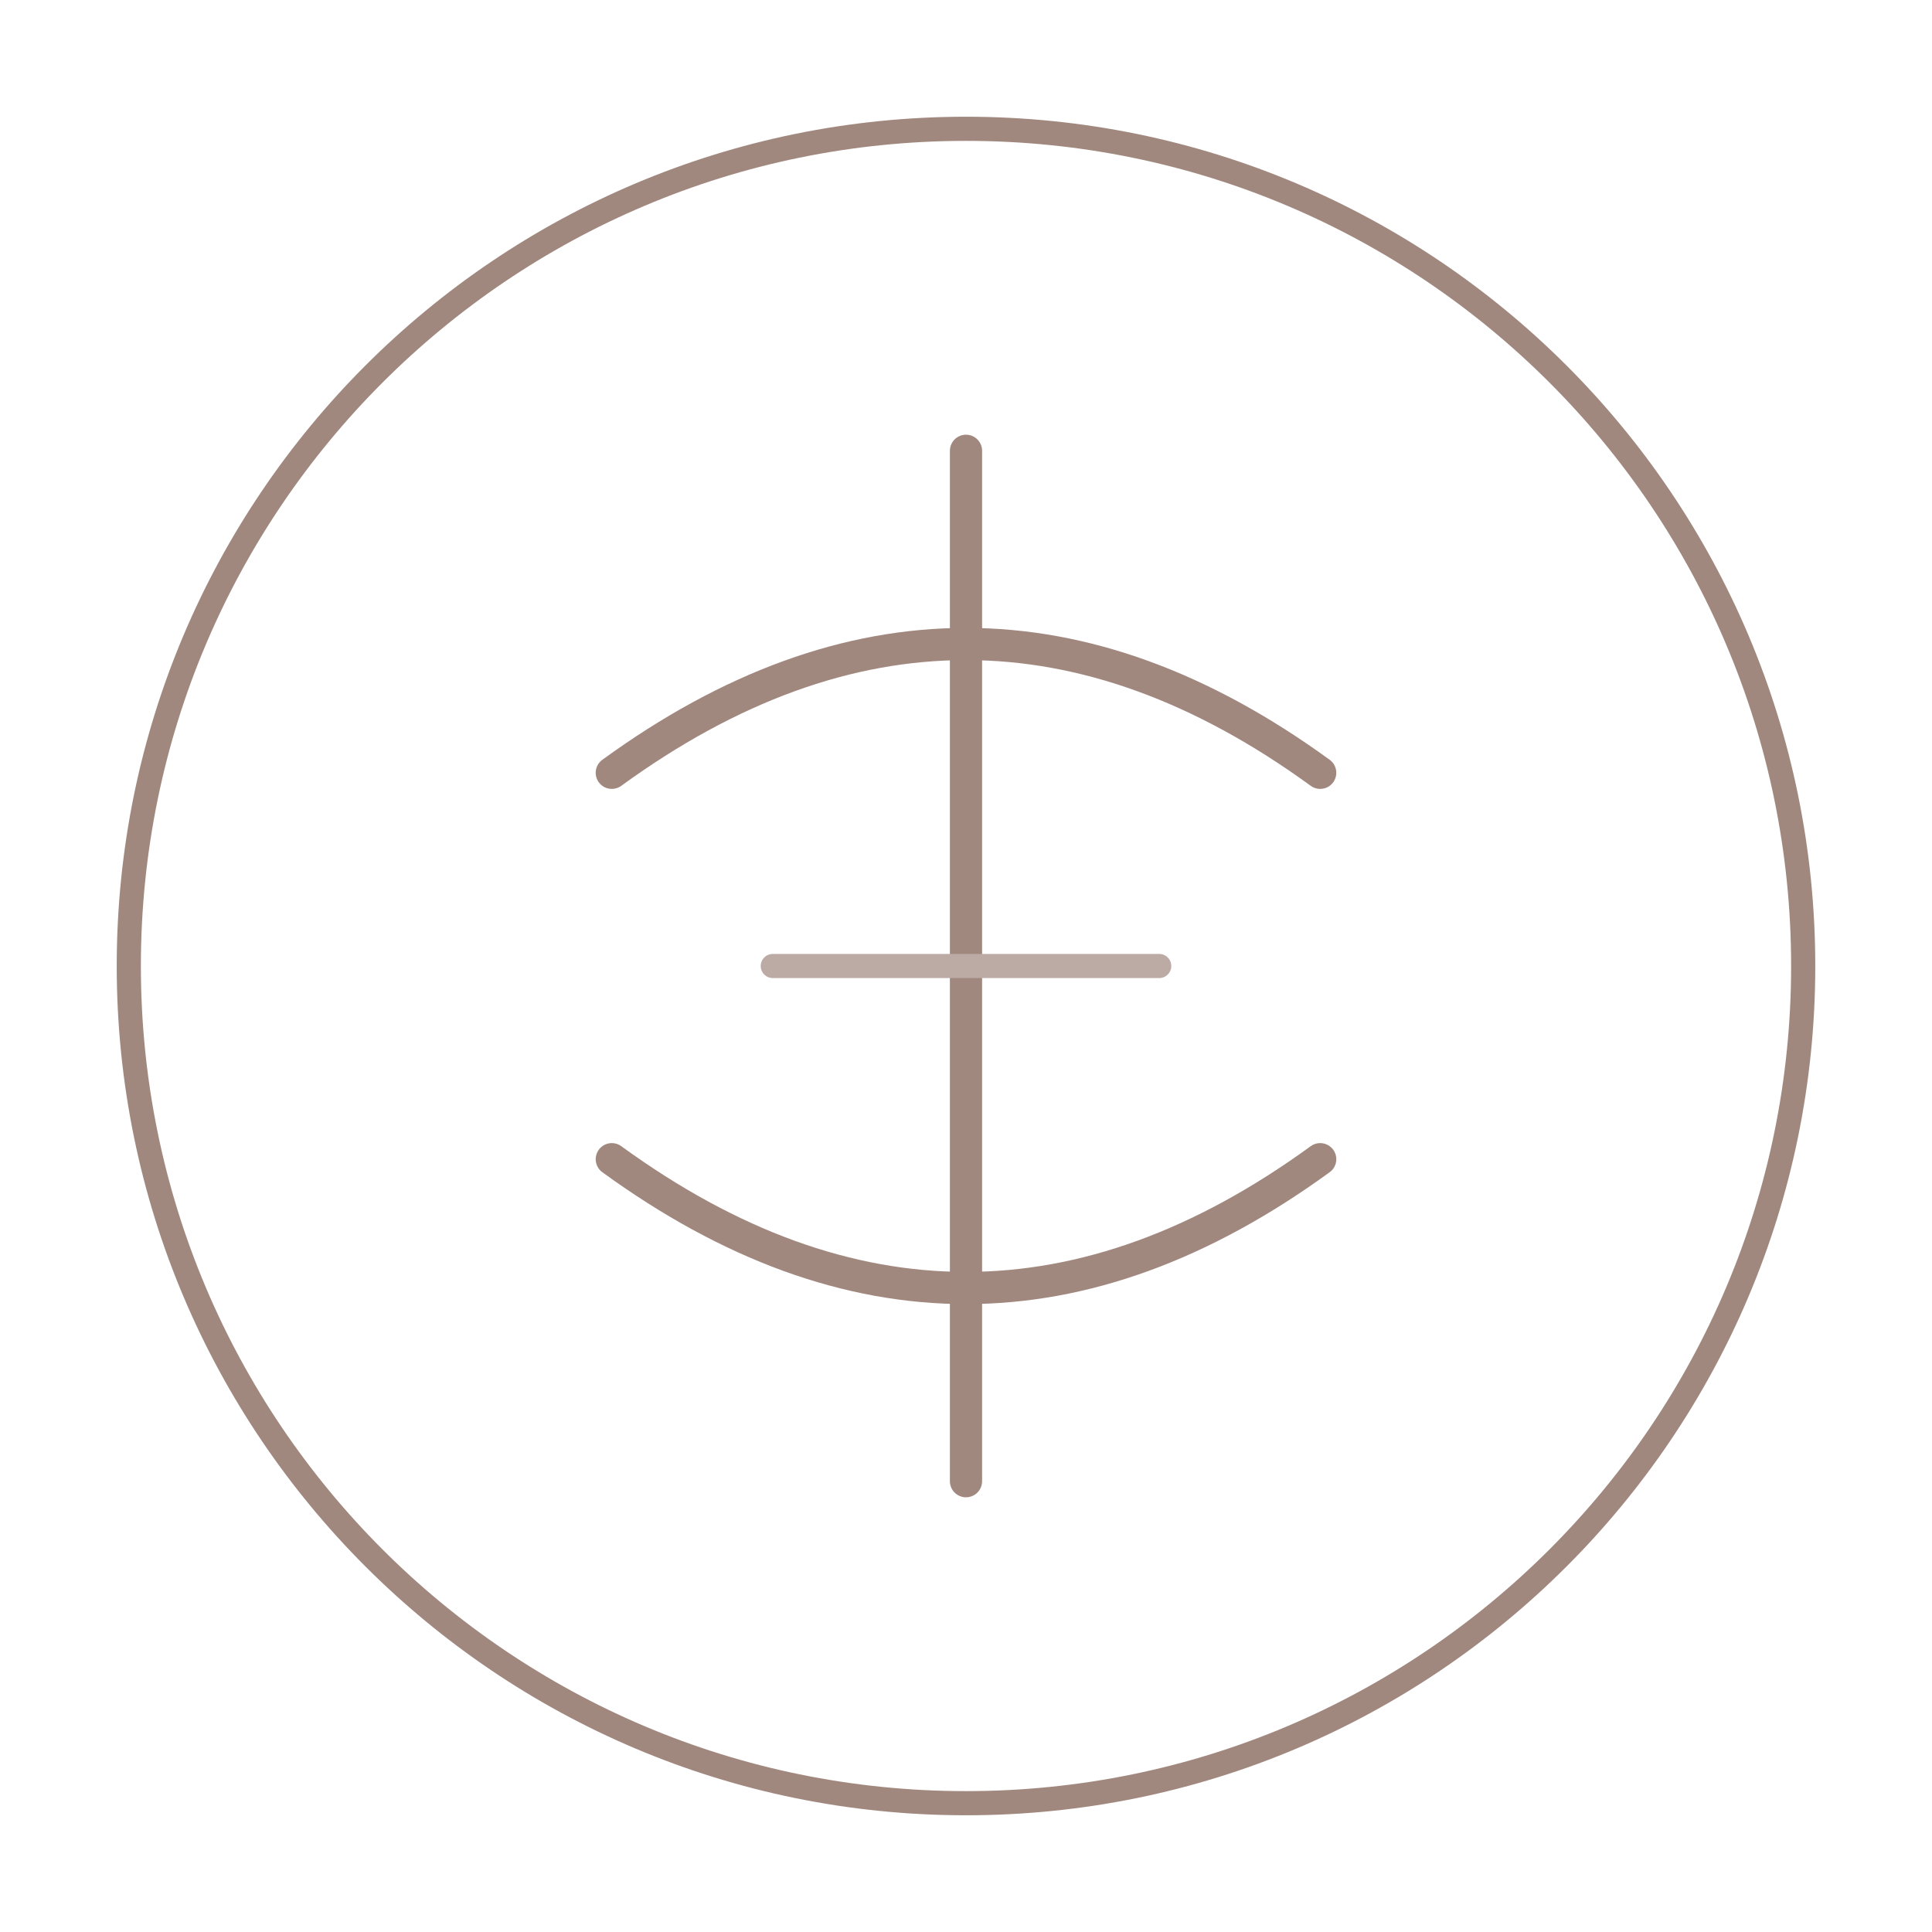
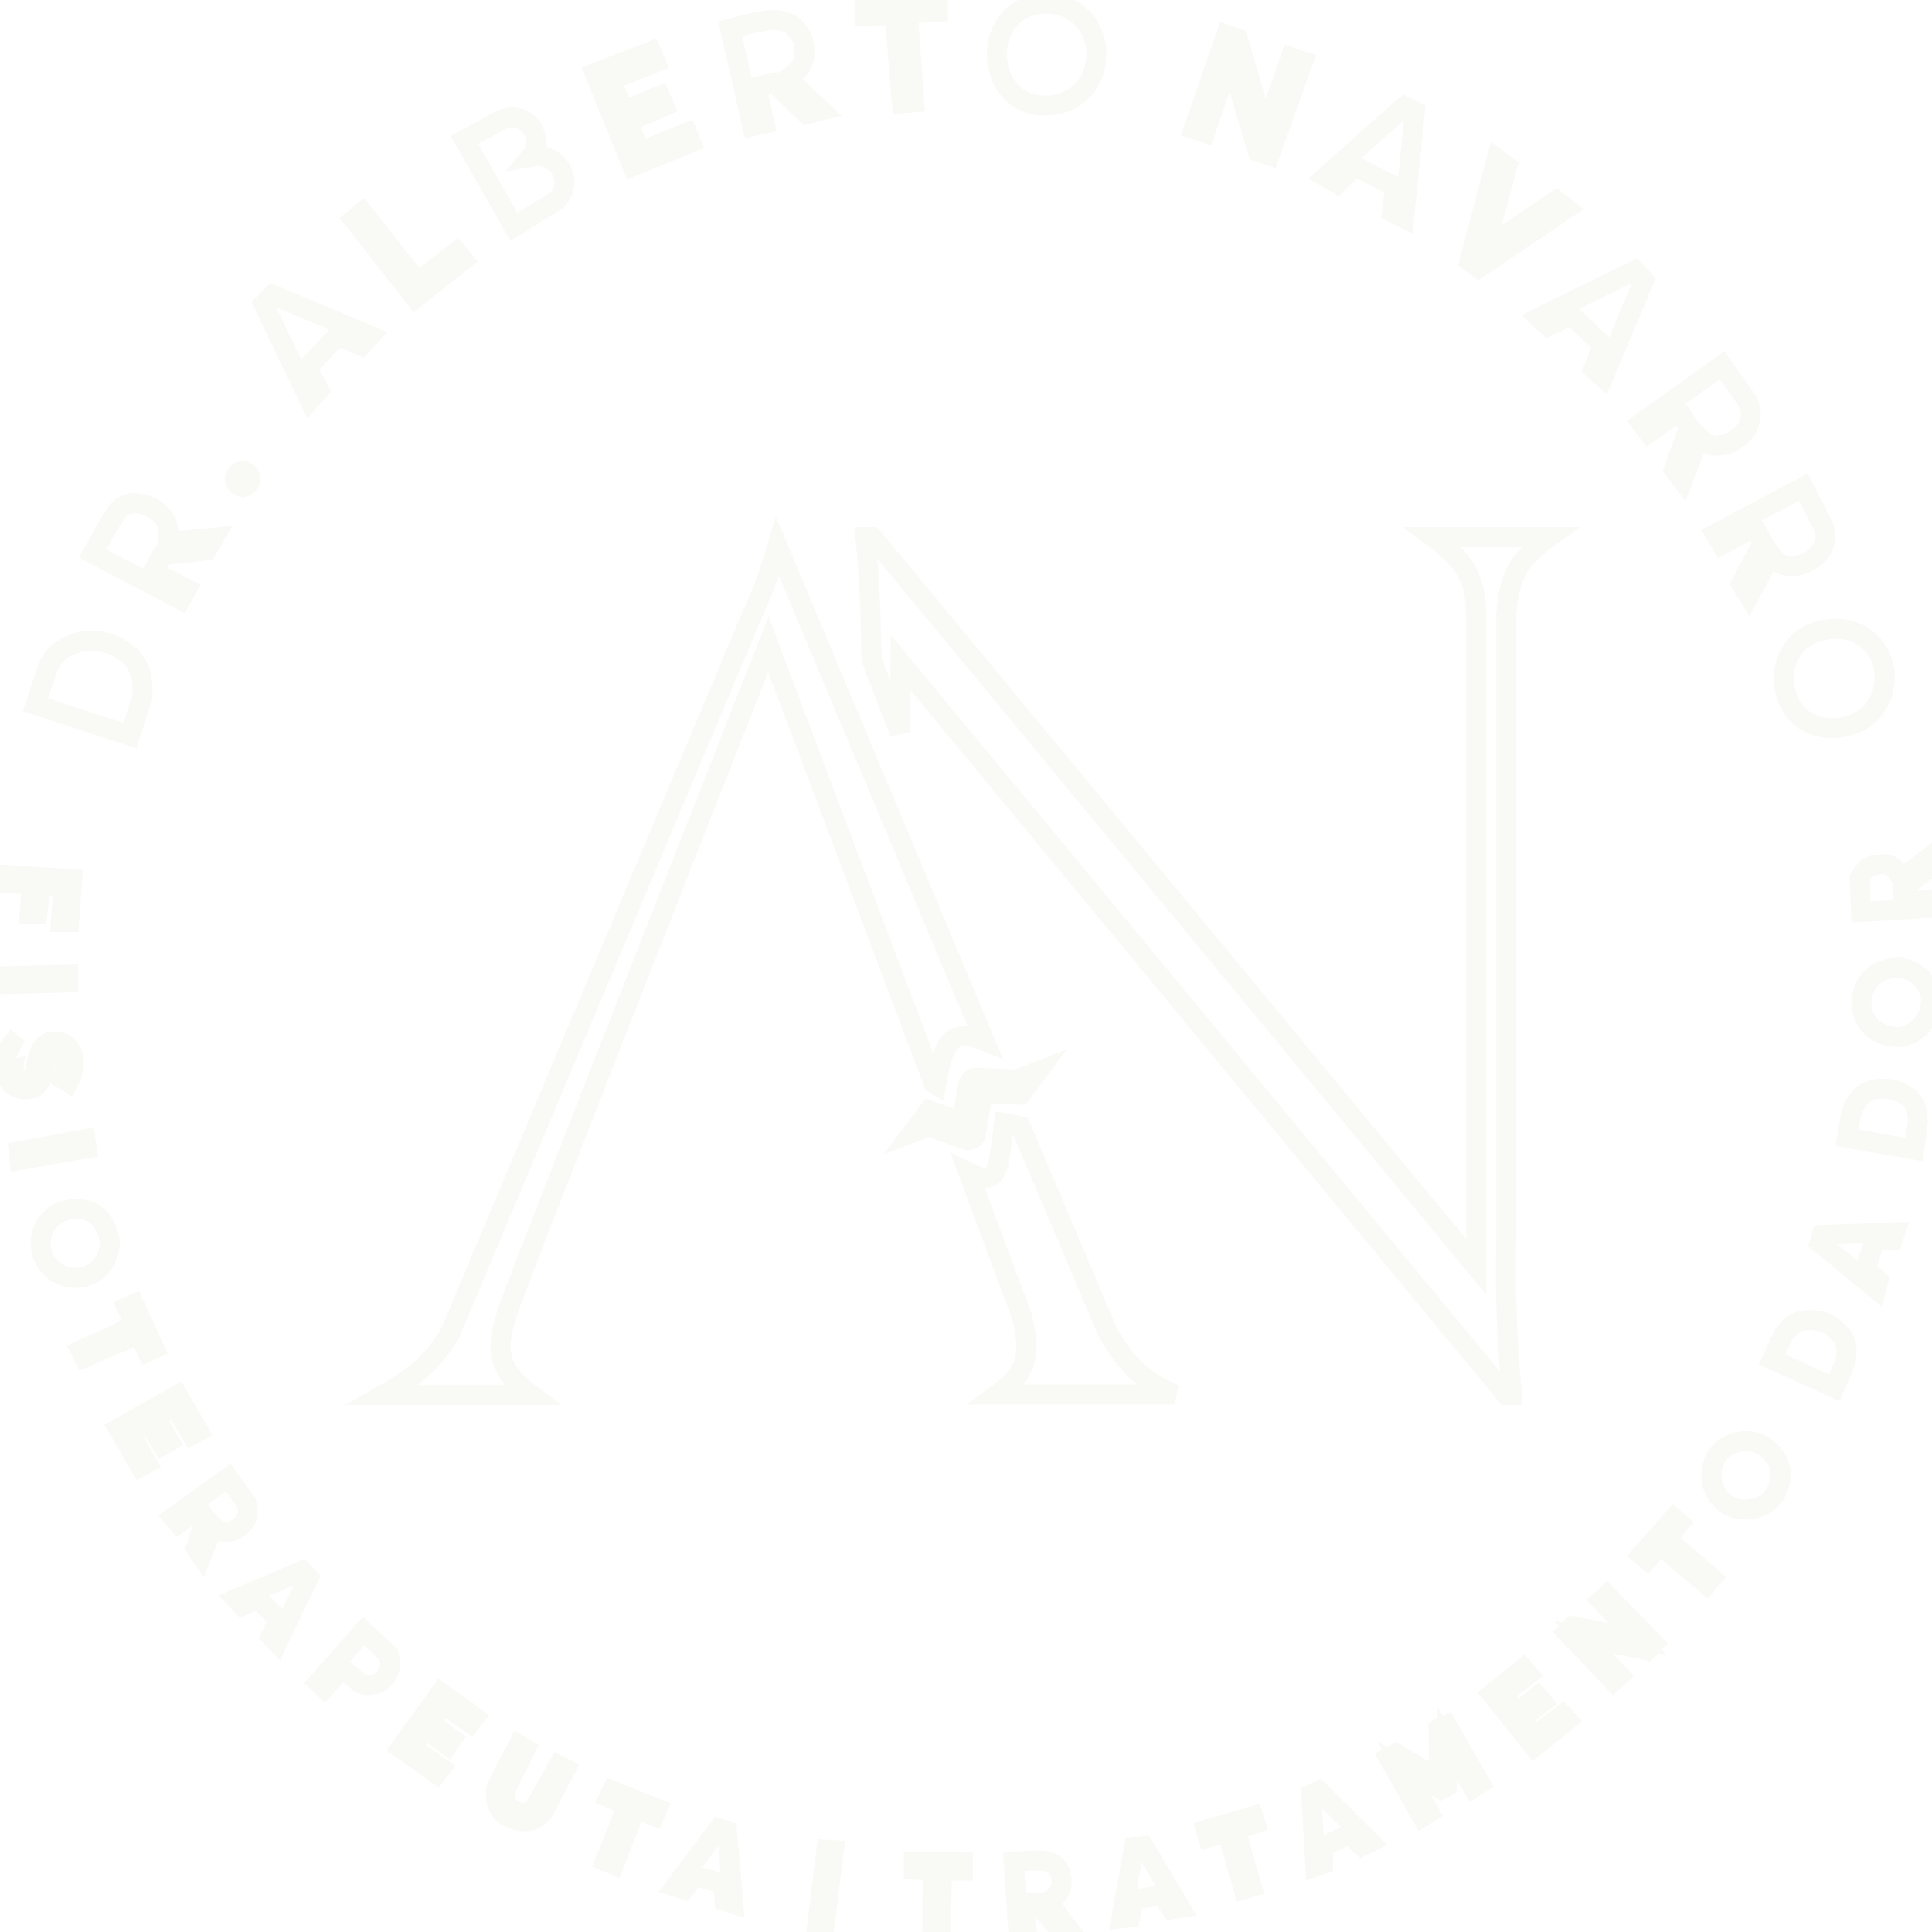
- <svg xmlns="http://www.w3.org/2000/svg" viewBox="0 0 120 120" fill="none" aria-hidden="true">
-   <circle class="logo-stroke" cx="60" cy="60" r="52" stroke="#A1887F" stroke-width="1.5" fill="none" />
-   <path class="logo-stroke" d="M60 28 L60 92 M38 48 Q60 32 82 48 M38 72 Q60 88 82 72" stroke="#A1887F" stroke-width="2" stroke-linecap="round" fill="none" />
-   <path class="logo-stroke" d="M48 60 L72 60" stroke="#BCAAA4" stroke-width="1.5" stroke-linecap="round" fill="none" />
+ <svg xmlns="http://www.w3.org/2000/svg" width="2126" height="2126" viewBox="0 0 2126 2126" fill="none">
+   <path d="M421.5 1535.03H584.5C547.443 1507.51 544.5 1485.03 559 1442.03C573.5 1399.03 845.5 709.029 845.5 709.029L1027.5 1192.03L1030 1193.53C1038.1 1143.26 1049.41 1131.61 1083.5 1145.53L855.5 601.029C846.202 632.688 839.876 650.132 826 680.529L597 1225.03L495 1468.03C475.185 1499.38 458.818 1513.89 421.5 1535.03Z" stroke="#F9F9F6" stroke-width="22" />
+   <path d="M1022.5 1222.03L1004 1246.53L1022.5 1239.53C1035.83 1244.36 1062.68 1254.18 1063.5 1254.53C1066.43 1255.77 1072.78 1252.27 1073.5 1249.53L1081.5 1202.53L1123 1204.53L1142 1179.03L1119 1188.03L1073.5 1186.03C1069.87 1186.68 1068.1 1187.68 1066 1192.03L1058 1234.53L1022.5 1222.03Z" stroke="#F9F9F6" stroke-width="22" />
+   <path d="M1099 1280.03C1092.89 1299.05 1084.79 1299.59 1065.5 1290.03L1124.5 1448.53C1134.88 1491.23 1130.16 1510.58 1097.5 1534.53H1292.5C1255.93 1518.03 1239.94 1502.51 1218.5 1465.03L1123 1239.53L1105 1236.03L1099 1280.03Z" stroke="#F9F9F6" stroke-width="22" />
+   <path d="M959 725.529C958.264 673.033 957.105 643.589 952.5 591.029H960L1624.5 1394.03V677.529C1623.78 636.721 1613.08 617.985 1577 591.029H1704.5C1669.38 616.579 1660.23 636.077 1657.5 677.529V1360.53C1656.17 1428.66 1657.99 1466.87 1663.5 1535.03H1657.5L991 729.029L990 806.029L959 725.529Z" stroke="#F9F9F6" stroke-width="22" />
+   <path d="M39 775.529L143 809.529L156.5 767.529C157.847 746.133 155.248 735.876 143 721.529C124.393 707.142 112.557 703.458 88.5 706.029C67.966 712.625 60.502 718.839 53 733.529L39 775.529Z" stroke="#F9F9F6" stroke-width="22" />
+   <path d="M205.5 648.029L199 660.029L102 609.029C112.714 589.487 118.716 578.355 129.5 562.029C136.72 555.053 141.619 553.236 152 554.029C163.402 555.579 169.027 558.619 178 567.029C185.243 574.649 185.548 582.036 184.5 596.529L235.5 591.529L227.5 605.529L178 611.029L168.5 629.029L205.5 648.029Z" stroke="#F9F9F6" stroke-width="22" />
+   <path d="M258.5 527.029C259.13 532.301 261.073 534.274 267.5 536.029C272.479 534.374 274.388 532.563 275.5 527.029C275.111 521.941 273.244 519.991 267 518.029C261.635 519.631 259.395 521.248 258.5 527.029Z" stroke="#F9F9F6" stroke-width="22" />
+   <path d="M351 429.529L341 440.529L290 334.529L300 324.529L407.5 369.529L397.5 380.529L371 369.529L338 405.029L351 429.529Z" stroke="#F9F9F6" stroke-width="22" />
+   <path d="M510 286.029L502.5 277.029L459.5 310.029L399 233.529L389 241.529L457 328.029L510 286.029Z" stroke="#F9F9F6" stroke-width="22" />
+   <path d="M511 154.029L565.5 249.529L612.5 220.529C620.144 211.506 621.898 205.903 620.5 195.029C617.412 183.994 613.857 179.929 605.5 175.029C598.052 171.287 593.313 170.834 584 172.529C589.645 165.682 591.065 161.166 589.5 151.529C587.49 142.966 585.134 139.178 579 134.029C570.048 128.36 564.062 128.034 552 131.529L511 154.029Z" stroke="#F9F9F6" stroke-width="22" />
+   <path d="M760.5 157.029L696 183.029L654.5 80.529L716.5 56.529L721.5 68.529L672 88.029L686 121.529L726 105.529L731 117.029L691 133.529L704 167.029L756 146.029L760.5 157.029Z" stroke="#F9F9F6" stroke-width="22" />
+   <path d="M841.5 136.029L828 139.029L803.5 31.529C819.69 27.342 828.965 24.868 841.5 23.029C849.115 21.737 853.385 21.576 861 23.029C870.086 25.912 873.886 28.574 878.5 35.029C884.519 43.55 885.651 49.255 885 60.529C884.191 71.491 879.498 77.103 866.5 86.529L904 121.529L887.5 125.529L851.5 91.029L832.5 95.529L841.5 136.029Z" stroke="#F9F9F6" stroke-width="22" />
+   <path d="M1006 112.529L992.5 113.529L984.5 16.029L951.5 17.529V5.029L1032 0.529V13.029L999 15.029L1006 112.529Z" stroke="#F9F9F6" stroke-width="22" />
+   <path d="M1206.5 59.529C1206.5 87.529 1188.17 114.088 1153 116.029C1117.83 117.969 1097 90.529 1097 59.529C1097 28.529 1119.14 2.858 1153 4.029C1186.86 5.2 1206.5 31.529 1206.5 59.529Z" stroke="#F9F9F6" stroke-width="22" />
+   <path d="M1326 146.029L1313.5 142.029L1349.5 38.029L1362 42.529L1392 144.529L1420.5 63.029L1434 67.529L1397 171.029L1384 166.529L1354 65.029L1326 146.029Z" stroke="#F9F9F6" stroke-width="22" />
+   <path d="M1545.5 117.029L1458.5 194.529L1471.5 202.029L1491.5 183.029L1535 205.529L1532 233.529L1545 240.029L1557 122.529L1545.5 117.029Z" stroke="#F9F9F6" stroke-width="22" />
+   <path d="M1647 174.529L1658.5 183.029L1634 274.029L1712.5 220.529L1724 229.529L1627 295.029L1617 287.529L1647 174.529Z" stroke="#F9F9F6" stroke-width="22" />
+   <path d="M1703.5 359.029L1693.5 349.529L1799 297.529L1809 308.529L1764 415.529L1753.5 406.029L1764 380.029L1729 346.529L1703.5 359.029Z" stroke="#F9F9F6" stroke-width="22" />
+   <path d="M1806 465.529L1814.5 476.529L1847.5 453.029L1859 469.529L1842 516.529L1851.5 529.029L1869.5 481.029C1879.93 491.355 1887.5 492.43 1903.5 487.529C1912.46 482.659 1916.3 479.442 1921.5 473.029C1928.01 461.087 1928.25 454.189 1923 441.529L1895 402.029L1806 465.529Z" stroke="#F9F9F6" stroke-width="22" />
+   <path d="M1887.5 587.529L1894.5 599.529L1930.5 580.029L1940 597.529L1916 642.029L1924.5 656.029L1949 610.529C1957.88 622.329 1965.09 624.78 1982 621.529C1991.3 618.051 1995.82 615.35 2002 608.529C2008.95 598.701 2009.55 592.334 2007 580.029L1984.5 536.029L1887.5 587.529Z" stroke="#F9F9F6" stroke-width="22" />
+   <path d="M2043 795.529C2068.5 784.029 2082 751.029 2069 722.529C2056 694.029 2024 685.529 1995.5 696.529C1967 707.529 1955 742.029 1968.5 772.029C1982 802.029 2017.5 807.029 2043 795.529Z" stroke="#F9F9F6" stroke-width="22" />
+   <path d="M2123.5 990.529V999.029L2048 1003.53L2046.5 966.529C2052.14 956.333 2056.31 951.868 2069.5 951.029C2081.58 950.221 2085.8 955.41 2092.5 966.529L2121 945.029V956.529L2094.5 977.529V991.529L2123.5 990.529Z" stroke="#F9F9F6" stroke-width="22" />
+   <path d="M2085.5 1065.03C2065.5 1066.53 2050 1079.53 2048.5 1101.03C2047 1122.53 2062.5 1139.53 2085.5 1141.03C2108.5 1142.53 2125 1121.03 2125 1101.03C2125 1081.03 2105.5 1063.53 2085.5 1065.03Z" stroke="#F9F9F6" stroke-width="22" />
+   <path d="M2032.5 1252.03L2106.5 1265.03L2110.5 1234.03C2109.62 1215.34 2104.88 1208.88 2091.5 1202.03C2081.58 1198.01 2075.39 1197.4 2063.5 1198.53C2049.51 1202.4 2044.12 1208.22 2037.5 1223.03L2032.5 1252.03Z" stroke="#F9F9F6" stroke-width="22" />
+   <path d="M2002.5 1367.53L2064.5 1418.53L2067 1409.03L2052.5 1397.03L2063 1365.53L2082.5 1364.53L2085.5 1356.03L2005 1359.03L2002.5 1367.53Z" stroke="#F9F9F6" stroke-width="22" />
+   <path d="M1950 1496.03L2018.5 1527.03L2031 1498.53C2033.46 1481.4 2031.54 1474.21 2023 1466.03C2013.2 1455.65 2005.83 1453.14 1990.5 1452.53C1977.16 1453.25 1971.26 1457.4 1962.5 1469.03L1950 1496.03Z" stroke="#F9F9F6" stroke-width="22" />
+   <path d="M1899 1654.53C1916.5 1667.53 1945.5 1660.53 1954.5 1642.03C1963.5 1623.53 1961 1607.03 1943 1593.03C1925 1579.03 1897.5 1587.03 1888.5 1603.53C1879.5 1620.03 1881.5 1641.53 1899 1654.53Z" stroke="#F9F9F6" stroke-width="22" />
+   <path d="M1884 1736.53L1878 1743.53L1827 1700.53L1812.5 1716.53L1806 1711.03L1842 1670.53L1848.5 1676.03L1833.5 1693.03L1884 1736.53Z" stroke="#F9F9F6" stroke-width="22" />
+   <path d="M1730.5 1789.53L1724 1796.03L1775.5 1850.03L1782.5 1843.53L1742.5 1801.53L1812.5 1816.03L1820 1808.53L1768 1755.03L1761.5 1761.03L1802 1803.53L1730.5 1789.53Z" stroke="#F9F9F6" stroke-width="22" />
+   <path d="M1676.5 1836.03L1641.5 1864.03L1688 1922.53L1725 1893.03L1719.5 1887.03L1689 1910.03L1674.5 1891.03L1697.5 1873.03L1692 1866.53L1669 1884.53L1653.5 1865.03L1682 1842.53L1676.5 1836.03Z" stroke="#F9F9F6" stroke-width="22" />
+   <path d="M1629 1962.53L1621 1967.53L1592.5 1918.53L1592 1966.03L1586 1969.03L1545 1945.53L1573 1994.53L1565 1999.53L1528 1934.03L1536.5 1929.53L1584 1958.03L1583 1902.53L1592 1898.03L1629 1962.53Z" stroke="#F9F9F6" stroke-width="22" />
+   <path d="M1485 2018.53L1456 2031.53V2051.03L1447.5 2054.03L1443 1974.53L1451 1970.53L1508 2027.03L1499 2031.53L1485 2018.53Z" stroke="#F9F9F6" stroke-width="22" />
+   <path d="M1350.5 2016.03L1329.5 2022.03L1327 2013.53L1379 1998.53L1381.5 2006.53L1359.5 2013.53L1377.5 2076.53L1368.5 2079.03L1350.5 2016.03Z" stroke="#F9F9F6" stroke-width="22" />
+   <path d="M1243.5 2110.03L1234 2111.03L1248 2032.53L1258.5 2031.53L1299 2099.53L1289 2101.03L1279 2085.53L1247 2090.53L1243.5 2110.03Z" stroke="#F9F9F6" stroke-width="22" />
+   <path d="M1129.5 2123.53L1120.5 2124.03L1115.5 2049.03C1129.36 2047.81 1137.12 2046.67 1151 2048.03C1160.2 2050.69 1163.96 2053.51 1167 2062.03C1168.64 2068.08 1168.56 2071.47 1167.5 2077.53C1164.79 2084.75 1161.28 2087.88 1153 2092.53L1174 2120.03C1170.67 2120.2 1163.7 2120.33 1162.5 2119.53C1161.3 2118.73 1148 2102.53 1141.5 2094.53H1128L1129.5 2123.53Z" stroke="#F9F9F6" stroke-width="22" />
+   <path d="M1035.5 2124.53H1026L1026.5 2058.53L1005.5 2057.53V2049.03L1059.5 2049.53V2058.53H1036.5L1035.5 2124.53Z" stroke="#F9F9F6" stroke-width="22" />
+   <path d="M906.5 2125.03H898.5L909.5 2035.53L917.5 2036.03L906.5 2125.03Z" stroke="#F9F9F6" stroke-width="22" />
+   <path d="M791 2012.03L743 2076.03L753 2079.03L764.5 2064.03L796 2073.03L797.5 2092.03L807 2095.03L800 2015.03L791 2012.03Z" stroke="#F9F9F6" stroke-width="22" />
+   <path d="M699.5 1990.53L675.5 2052.03L666 2048.03L690.5 1986.53L670 1978.03L673.5 1970.53L723.5 1990.53L720 1998.53L699.5 1990.53Z" stroke="#F9F9F6" stroke-width="22" />
+   <path d="M622.5 1946.53L614.5 1942.53L589.5 1987.53C584.571 1994.17 580.586 1995.62 571.5 1994.53C566.353 1993.12 563.738 1991.55 559.5 1987.53C555.079 1980.15 555.065 1975.7 557 1967.53L578.5 1924.53L570.5 1920.03L546.5 1966.53C544.839 1978.04 545.592 1984.33 552.5 1995.03C557.74 1998.92 561.316 2000.5 568 2003.03C580.709 2005.46 587.18 2004.18 597 1995.03L622.5 1946.53Z" stroke="#F9F9F6" stroke-width="22" />
+   <path d="M485.5 1945.53L480.5 1952.03L441 1923.53L485 1862.53L522.5 1889.53L517.5 1896.03L488 1875.53L473.5 1896.03L497.5 1913.53L492.5 1920.53L468 1902.53L453.5 1922.53L485.5 1945.53Z" stroke="#F9F9F6" stroke-width="22" />
+   <path d="M350 1851.53L357 1858.03L377 1836.03L396.5 1852.53C404.674 1855.04 409.27 1855.08 417.5 1851.53C421.812 1848.58 423.687 1846.41 426.5 1842.03C429.994 1834.3 429.909 1829.53 427.5 1820.53L400 1795.03L350 1851.53Z" stroke="#F9F9F6" stroke-width="22" />
+   <path d="M339.5 1736.03L305 1808.03L298 1800.53L306.5 1782.53L284 1759.53L266.5 1767.03L259.5 1759.53L332.5 1728.53L339.5 1736.03Z" stroke="#F9F9F6" stroke-width="22" />
+   <path d="M190.5 1669.53L196.5 1676.53L219 1660.53L226.5 1672.03C222.667 1682.2 215 1702.63 215 1703.03C215 1703.43 219.333 1709.53 221.5 1712.53L234.5 1679.53C240.733 1685.7 245.461 1687.12 257 1684.53C262.166 1681.51 264.791 1679.62 268.5 1675.53C273.329 1667.81 273.723 1662.96 271 1653.53L251 1626.03L190.5 1669.53Z" stroke="#F9F9F6" stroke-width="22" />
+   <path d="M162 1610.03L154.5 1614.03L130 1572.03L195.5 1535.03L218.5 1575.03L211 1579.03L192.5 1548.03L171.5 1560.03L186.5 1586.03L178.5 1590.53L163.5 1565.03L143 1576.53L162 1610.03Z" stroke="#F9F9F6" stroke-width="22" />
+   <path d="M88.5 1486.03L92.5 1494.03L153 1468.03L162 1487.53L170 1484.03L147.5 1435.03L139.5 1438.53L148.5 1458.53L88.5 1486.03Z" stroke="#F9F9F6" stroke-width="22" />
+   <path d="M79.5 1330.53C58 1332.53 42.5 1350.53 45 1372.53C47.5 1394.53 67.5 1408.03 86.5 1406.03C105.5 1404.03 120.484 1389.51 121 1365.53C115.788 1339.69 101 1328.53 79.5 1330.53Z" stroke="#F9F9F6" stroke-width="22" />
+   <path d="M94 1253.53L95.5 1263.53L21.5 1276.53L20.5 1267.03L94 1253.53Z" stroke="#F9F9F6" stroke-width="22" />
+   <path d="M75 1191.03L67.5 1186.53C73.054 1172.44 73.306 1166.07 67.5 1158.03C64.326 1155.07 61.889 1154.95 57 1156.03C51.802 1158.93 50.176 1163.52 48.5 1174.53C46.154 1187.58 44.025 1192.55 36.5 1197.53C26.946 1199.52 23.019 1198.91 17.5 1196.03C11.775 1192.43 9.133 1189.64 6 1182.53C5.353 1175.05 5.465 1171.47 6 1165.53C6.9 1158.2 8.834 1154.58 13.5 1148.53L20 1154.03C18.356 1153.63 11.919 1174.35 16.5 1182.53C21.081 1190.7 36.103 1192.08 38 1180.53C39.897 1168.98 44.429 1155.42 45 1156.03C49.2 1147.05 53.45 1146.11 62 1146.53C71.135 1147.31 74.832 1150.28 79.5 1159.03C82.489 1171.67 81.557 1178.68 75 1191.03Z" stroke="#F9F9F6" stroke-width="22" />
+   <path d="M75 1081.03V1072.53L0.5 1074.53V1083.03L75 1081.03Z" stroke="#F9F9F6" stroke-width="22" />
+   <path d="M67 1014.53L70 976.029L44.5 974.029L41 1006.03H32.5L35 974.029L3.5 971.029L5 962.029C5.4 962.029 54.833 965.695 79.5 967.529L76 1014.53H67Z" stroke="#F9F9F6" stroke-width="22" />
</svg>
